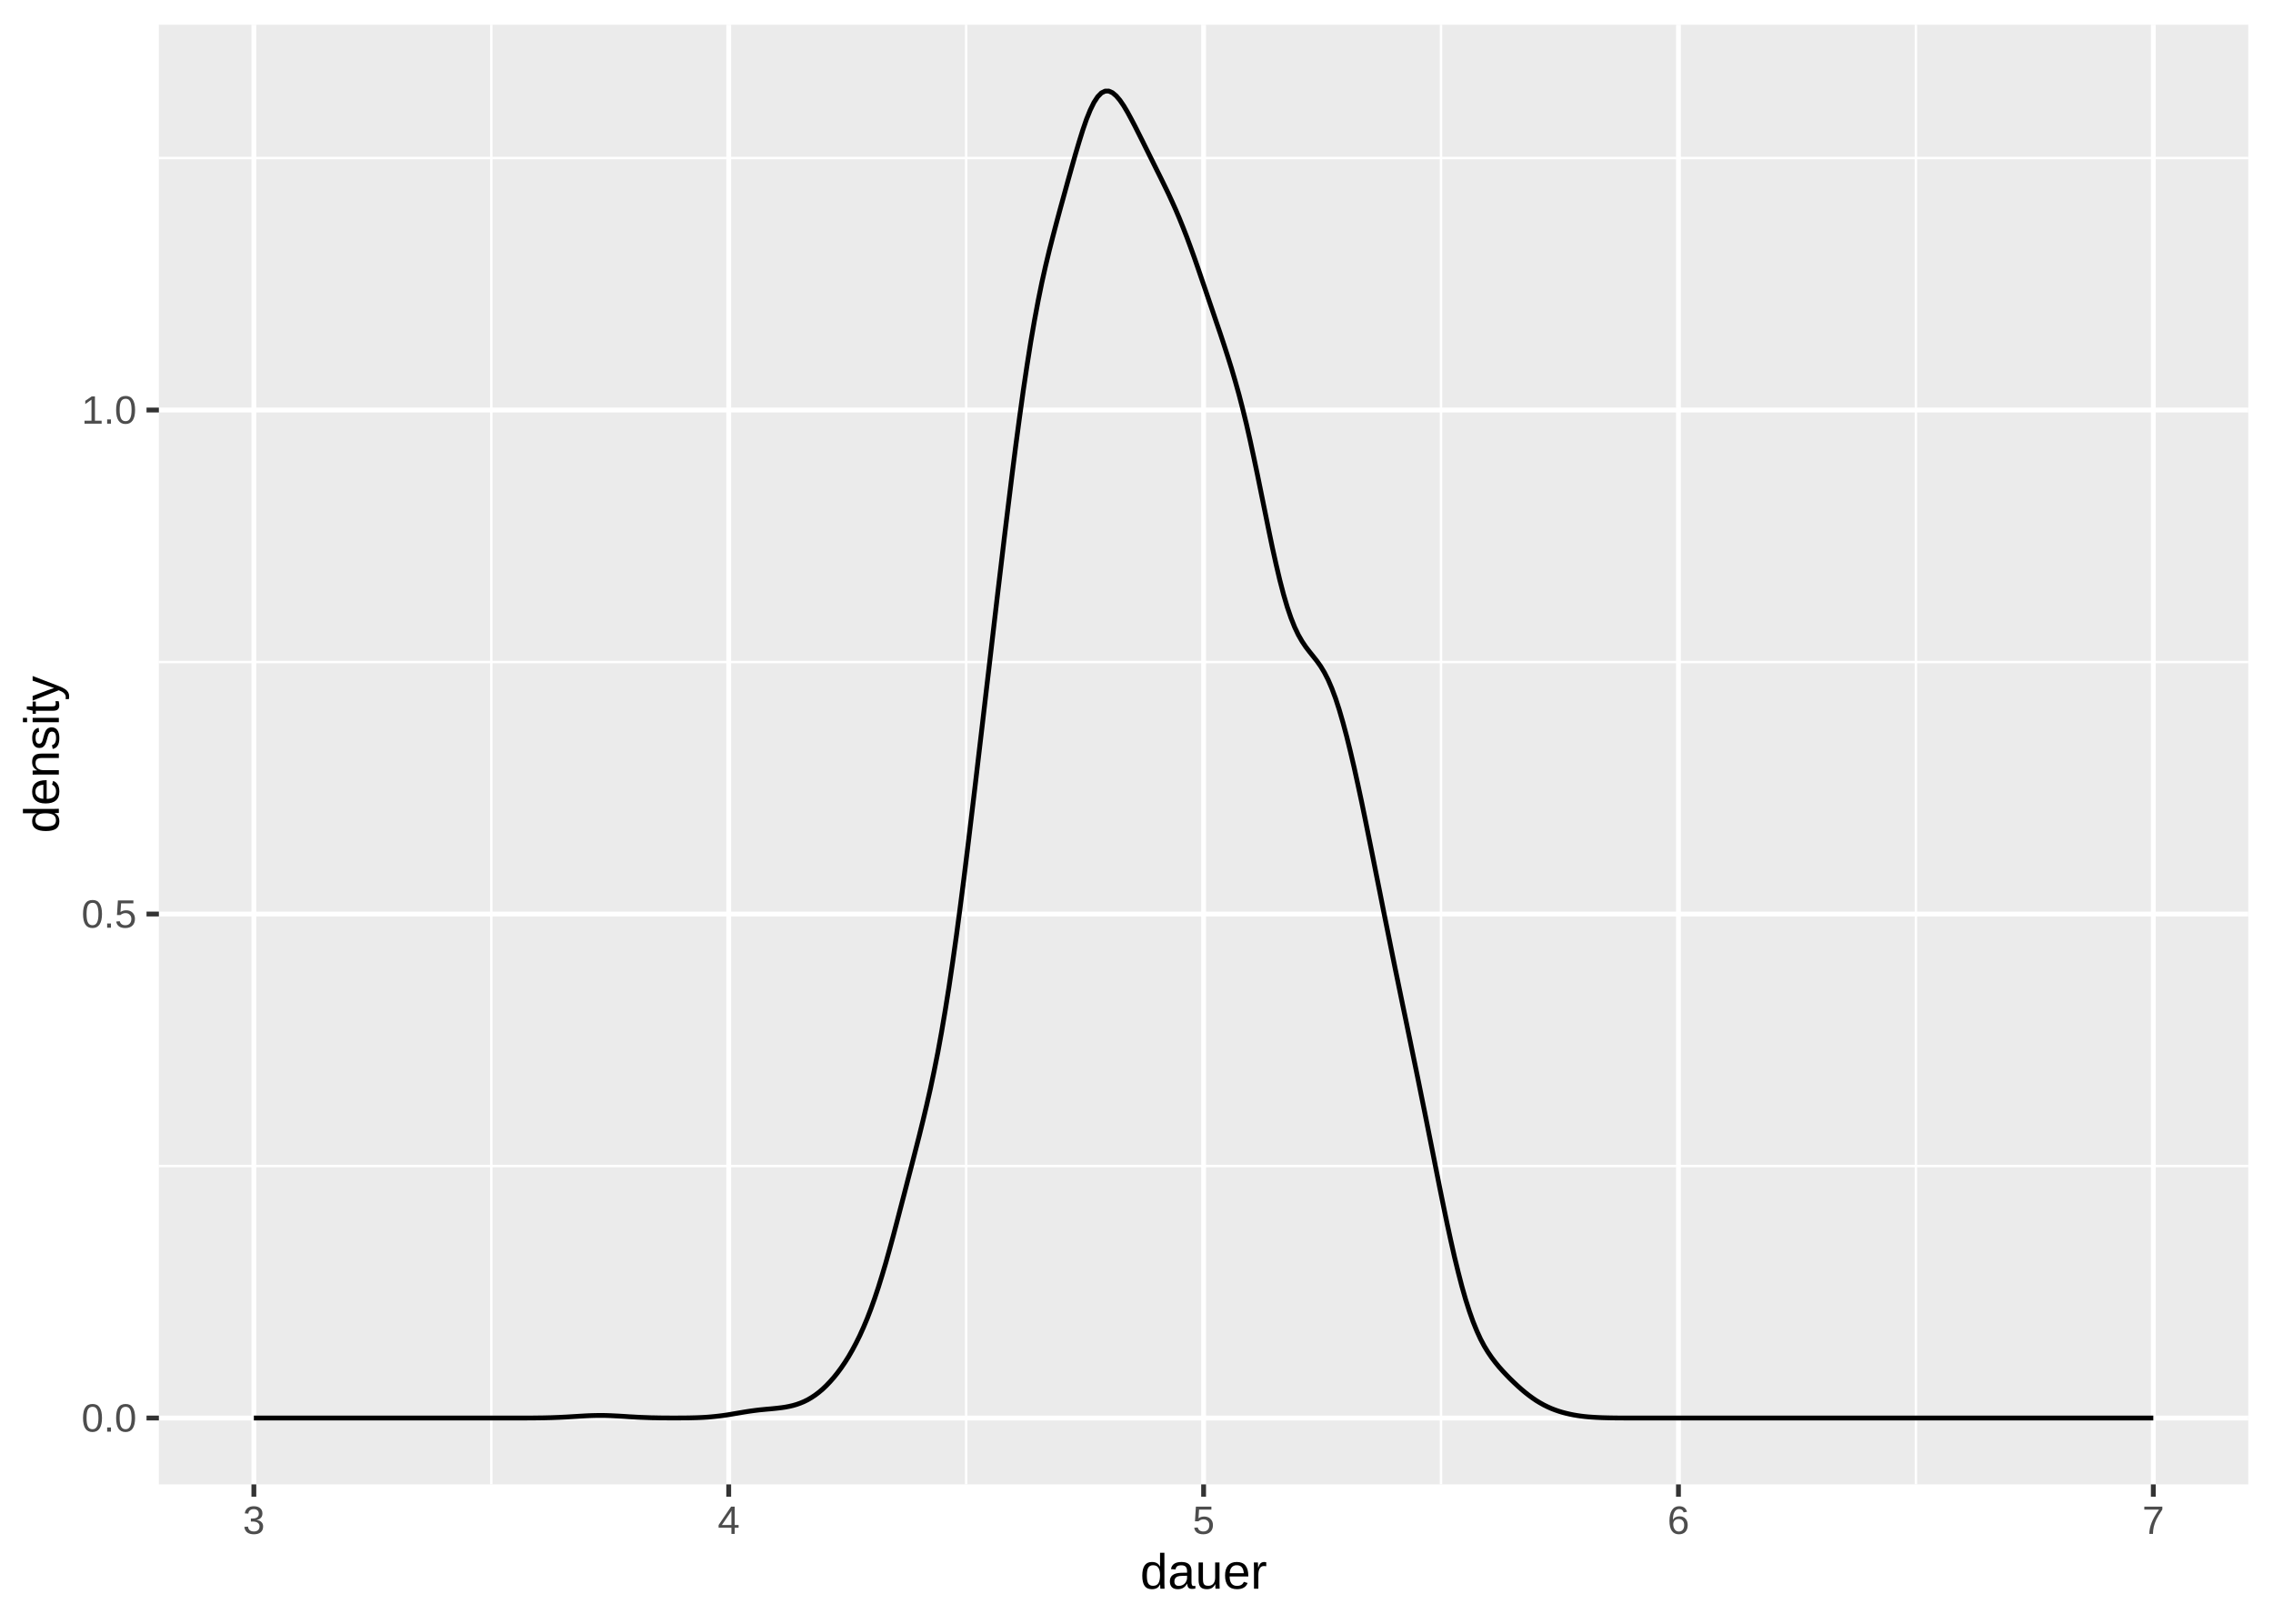
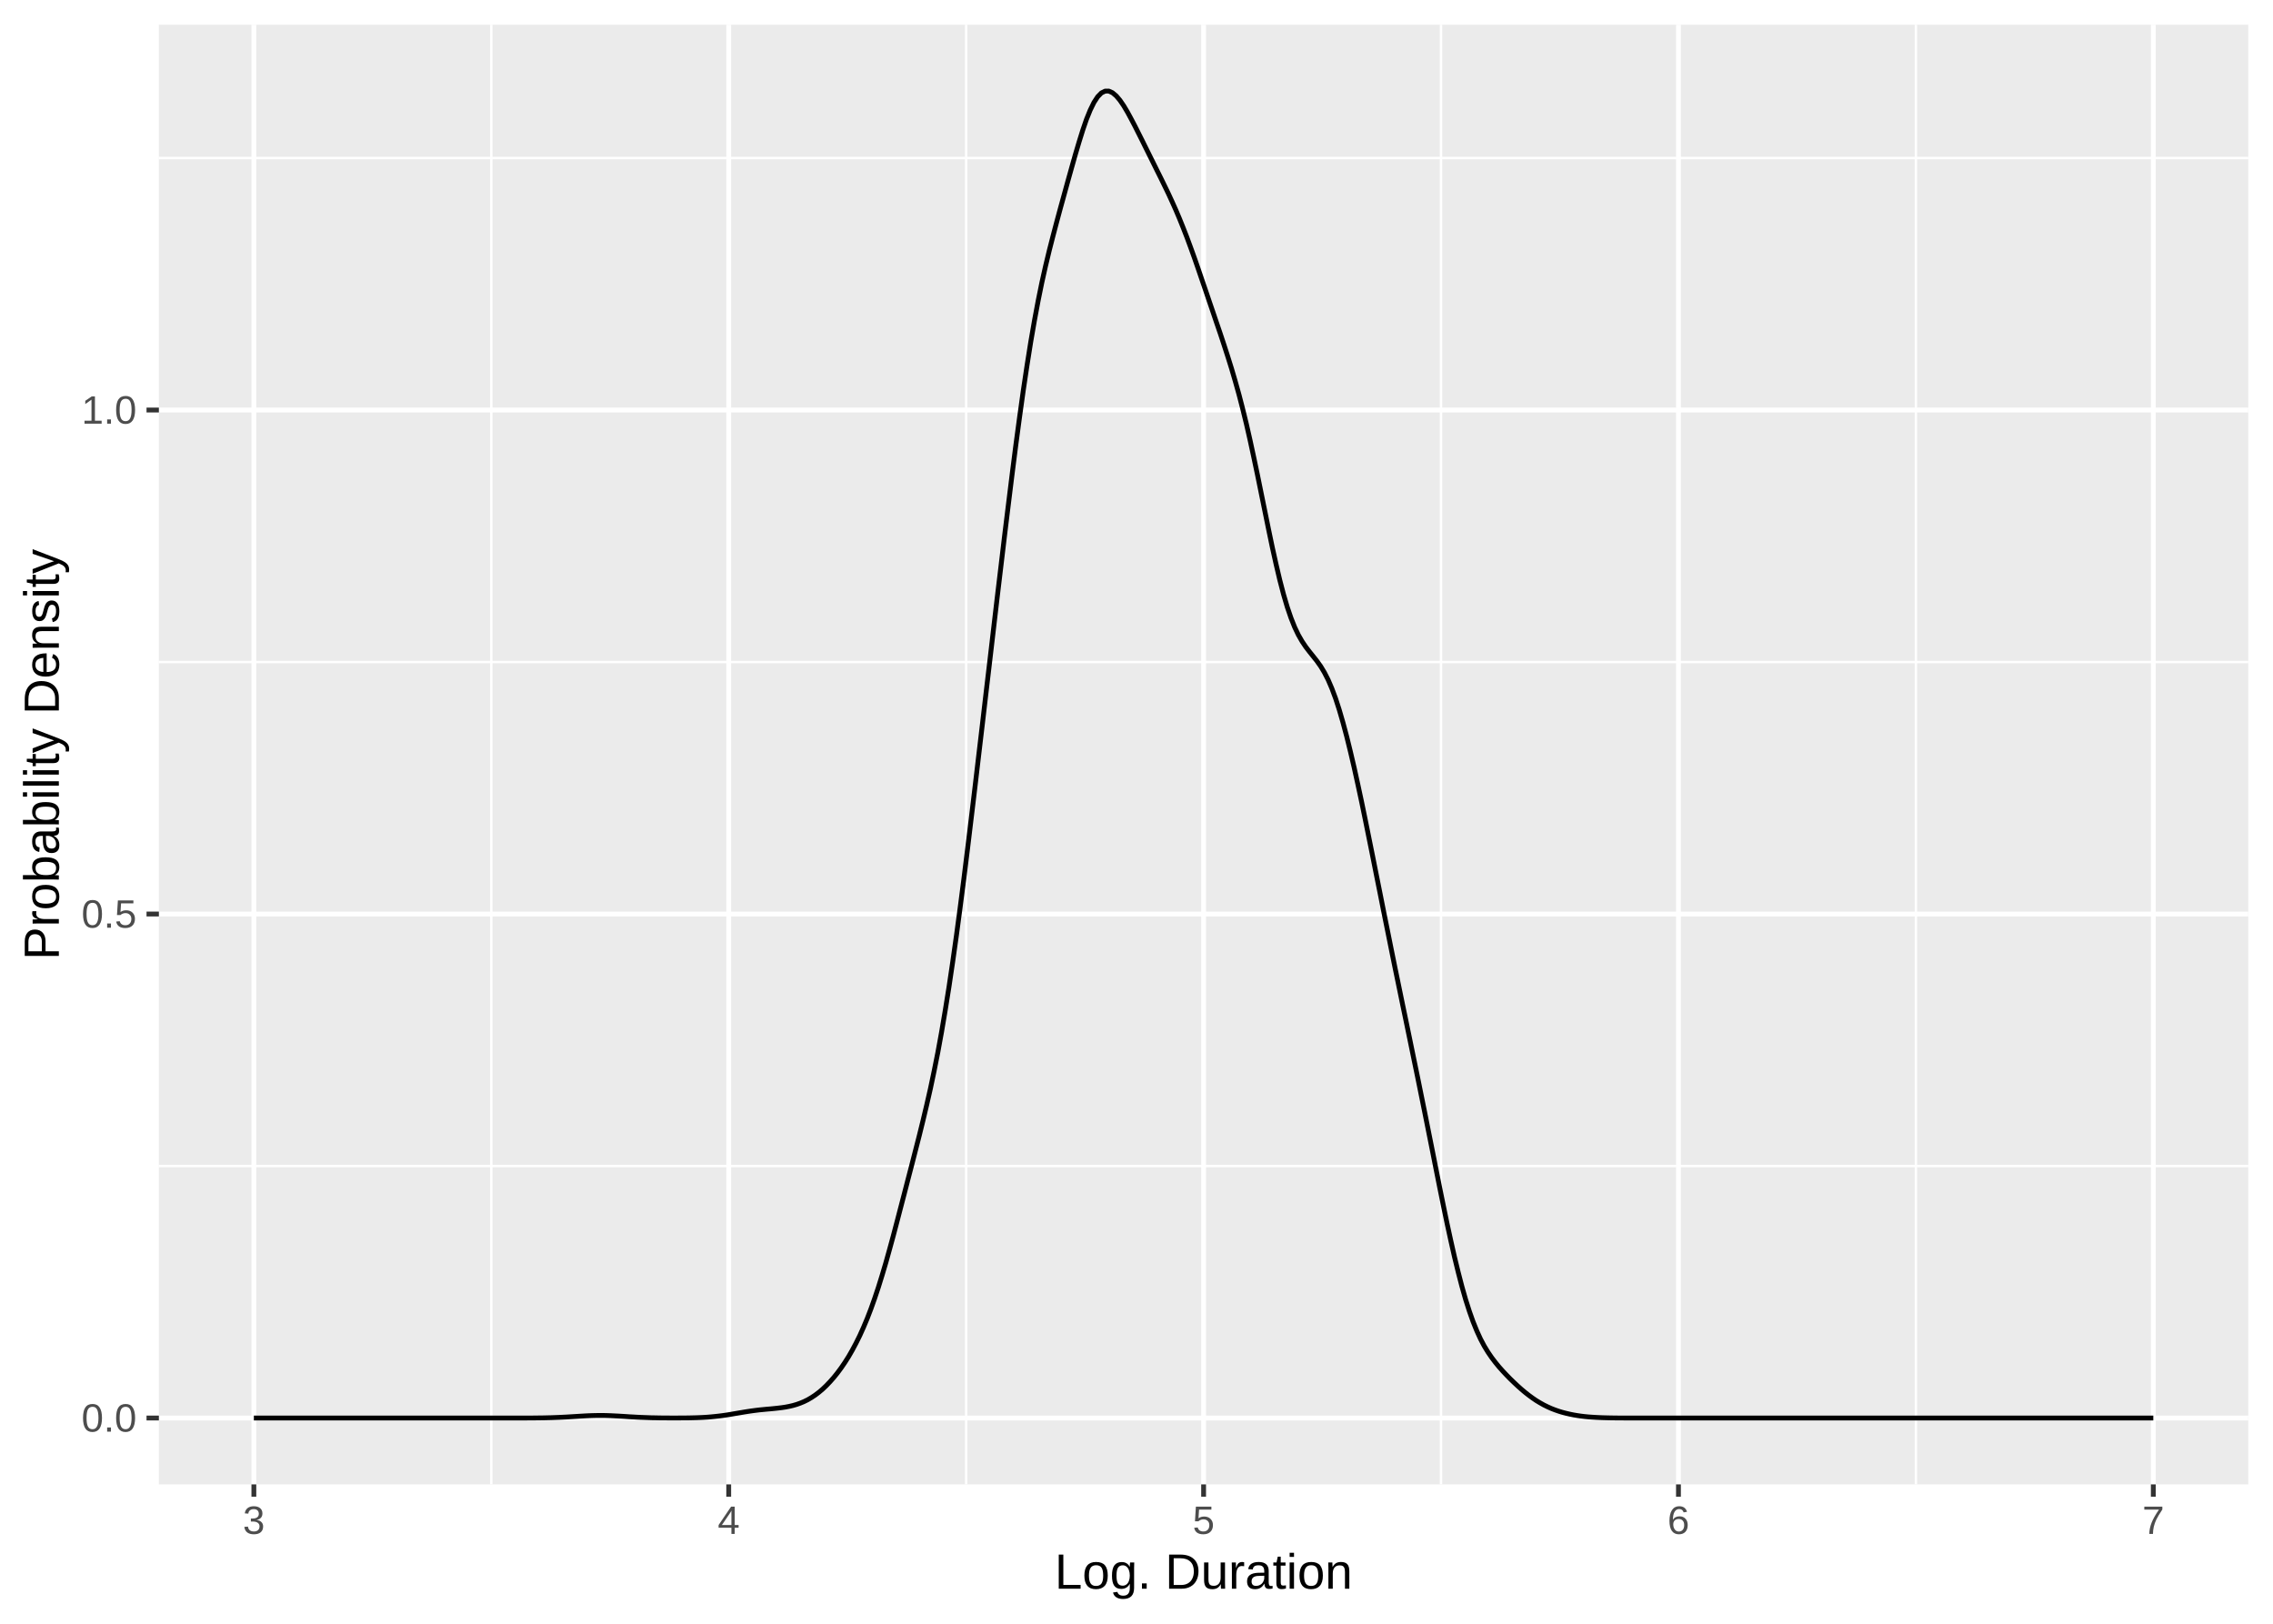
<svg xmlns="http://www.w3.org/2000/svg" width="504.00pt" height="360.00pt" viewBox="0 0 504.00 360.00">
  <g class="svglite">
    <defs>
      <style type="text/css">
    .svglite line, .svglite polyline, .svglite polygon, .svglite path, .svglite rect, .svglite circle {
      fill: none;
      stroke: #000000;
      stroke-linecap: round;
      stroke-linejoin: round;
      stroke-miterlimit: 10.00;
    }
    .svglite text {
      white-space: pre;
    }
    .svglite g.glyphgroup path {
      fill: inherit;
      stroke: none;
    }
  </style>
    </defs>
    <rect width="100%" height="100%" style="stroke: none; fill: #FFFFFF;" />
    <defs>
      <clipPath id="cpMC4wMHw1MDQuMDB8MC4wMHwzNjAuMDA=">
        <rect x="0.00" y="0.00" width="504.00" height="360.00" />
      </clipPath>
    </defs>
    <g clip-path="url(#cpMC4wMHw1MDQuMDB8MC4wMHwzNjAuMDA=)">
      <rect x="0.00" y="0.00" width="504.00" height="360.00" style="stroke-width: 1.07; stroke: #FFFFFF; fill: #FFFFFF;" />
    </g>
    <defs>
      <clipPath id="cpMzUuMjN8NDk4LjUyfDUuNDh8MzI5LjEw">
        <rect x="35.23" y="5.48" width="463.29" height="323.62" />
      </clipPath>
    </defs>
    <g clip-path="url(#cpMzUuMjN8NDk4LjUyfDUuNDh8MzI5LjEw)">
      <rect x="35.23" y="5.48" width="463.29" height="323.62" style="stroke-width: 1.07; stroke: none; fill: #EBEBEB;" />
      <polyline points="35.23,258.52 498.52,258.52 " style="stroke-width: 0.53; stroke: #FFFFFF; stroke-linecap: butt;" />
      <polyline points="35.23,146.78 498.52,146.78 " style="stroke-width: 0.53; stroke: #FFFFFF; stroke-linecap: butt;" />
      <polyline points="35.23,35.04 498.52,35.04 " style="stroke-width: 0.53; stroke: #FFFFFF; stroke-linecap: butt;" />
      <polyline points="108.94,329.10 108.94,5.48 " style="stroke-width: 0.53; stroke: #FFFFFF; stroke-linecap: butt;" />
      <polyline points="214.23,329.10 214.23,5.48 " style="stroke-width: 0.53; stroke: #FFFFFF; stroke-linecap: butt;" />
      <polyline points="319.52,329.10 319.52,5.48 " style="stroke-width: 0.53; stroke: #FFFFFF; stroke-linecap: butt;" />
      <polyline points="424.82,329.10 424.82,5.48 " style="stroke-width: 0.53; stroke: #FFFFFF; stroke-linecap: butt;" />
      <polyline points="35.23,314.39 498.52,314.39 " style="stroke-width: 1.07; stroke: #FFFFFF; stroke-linecap: butt;" />
      <polyline points="35.23,202.65 498.52,202.65 " style="stroke-width: 1.07; stroke: #FFFFFF; stroke-linecap: butt;" />
      <polyline points="35.23,90.91 498.52,90.91 " style="stroke-width: 1.07; stroke: #FFFFFF; stroke-linecap: butt;" />
      <polyline points="56.29,329.10 56.29,5.48 " style="stroke-width: 1.07; stroke: #FFFFFF; stroke-linecap: butt;" />
      <polyline points="161.58,329.10 161.58,5.48 " style="stroke-width: 1.07; stroke: #FFFFFF; stroke-linecap: butt;" />
      <polyline points="266.88,329.10 266.88,5.48 " style="stroke-width: 1.07; stroke: #FFFFFF; stroke-linecap: butt;" />
      <polyline points="372.17,329.10 372.17,5.48 " style="stroke-width: 1.07; stroke: #FFFFFF; stroke-linecap: butt;" />
      <polyline points="477.46,329.10 477.46,5.48 " style="stroke-width: 1.07; stroke: #FFFFFF; stroke-linecap: butt;" />
      <polygon points="56.29,314.39 57.12,314.39 57.94,314.39 58.76,314.39 59.59,314.39 60.41,314.39 61.24,314.39 62.06,314.39 62.89,314.39 63.71,314.39 64.53,314.39 65.36,314.39 66.18,314.39 67.01,314.39 67.83,314.39 68.66,314.39 69.48,314.39 70.30,314.39 71.13,314.39 71.95,314.39 72.78,314.39 73.60,314.39 74.42,314.39 75.25,314.39 76.07,314.39 76.90,314.39 77.72,314.39 78.55,314.39 79.37,314.39 80.19,314.39 81.02,314.39 81.84,314.39 82.67,314.39 83.49,314.39 84.31,314.39 85.14,314.39 85.96,314.39 86.79,314.39 87.61,314.39 88.44,314.39 89.26,314.39 90.08,314.39 90.91,314.39 91.73,314.39 92.56,314.39 93.38,314.39 94.21,314.39 95.03,314.39 95.85,314.39 96.68,314.39 97.50,314.39 98.33,314.39 99.15,314.39 99.97,314.39 100.80,314.39 101.62,314.39 102.45,314.39 103.27,314.39 104.10,314.39 104.92,314.39 105.74,314.39 106.57,314.39 107.39,314.39 108.22,314.39 109.04,314.39 109.87,314.39 110.69,314.39 111.51,314.39 112.34,314.39 113.16,314.39 113.99,314.39 114.81,314.39 115.63,314.39 116.46,314.39 117.28,314.38 118.11,314.38 118.93,314.37 119.76,314.36 120.58,314.35 121.40,314.33 122.23,314.31 123.05,314.28 123.88,314.25 124.70,314.21 125.53,314.17 126.35,314.12 127.17,314.07 128.00,314.02 128.82,313.97 129.65,313.92 130.47,313.88 131.29,313.85 132.12,313.83 132.94,313.82 133.77,313.82 134.59,313.84 135.42,313.87 136.24,313.91 137.06,313.95 137.89,314.00 138.71,314.05 139.54,314.11 140.36,314.15 141.19,314.20 142.01,314.24 142.83,314.27 143.66,314.30 144.48,314.33 145.31,314.34 146.13,314.36 146.95,314.37 147.78,314.37 148.60,314.38 149.43,314.38 150.25,314.38 151.08,314.37 151.90,314.37 152.72,314.36 153.55,314.34 154.37,314.32 155.20,314.29 156.02,314.25 156.85,314.20 157.67,314.13 158.49,314.05 159.32,313.96 160.14,313.86 160.97,313.74 161.79,313.61 162.61,313.47 163.44,313.33 164.26,313.19 165.09,313.05 165.91,312.92 166.74,312.80 167.56,312.69 168.38,312.59 169.21,312.51 170.03,312.43 170.86,312.36 171.68,312.28 172.51,312.19 173.33,312.09 174.15,311.97 174.98,311.81 175.80,311.62 176.63,311.38 177.45,311.09 178.27,310.75 179.10,310.34 179.92,309.86 180.75,309.31 181.57,308.69 182.40,307.99 183.22,307.21 184.04,306.35 184.87,305.41 185.69,304.39 186.52,303.27 187.34,302.07 188.17,300.76 188.99,299.33 189.81,297.79 190.64,296.12 191.46,294.30 192.29,292.33 193.11,290.20 193.93,287.90 194.76,285.42 195.58,282.78 196.41,279.99 197.23,277.05 198.06,274.02 198.88,270.91 199.70,267.76 200.53,264.59 201.35,261.41 202.18,258.23 203.00,255.03 203.83,251.79 204.65,248.47 205.47,245.02 206.30,241.38 207.12,237.49 207.95,233.33 208.77,228.84 209.59,224.01 210.42,218.82 211.24,213.29 212.07,207.42 212.89,201.26 213.72,194.84 214.54,188.20 215.36,181.39 216.19,174.47 217.01,167.49 217.84,160.46 218.66,153.42 219.49,146.37 220.31,139.34 221.13,132.34 221.96,125.38 222.78,118.49 223.61,111.71 224.43,105.07 225.25,98.63 226.08,92.43 226.90,86.54 227.73,80.99 228.55,75.81 229.38,71.03 230.20,66.64 231.02,62.61 231.85,58.91 232.67,55.50 233.50,52.26 234.32,49.15 235.14,46.11 235.97,43.11 236.79,40.12 237.62,37.16 238.44,34.26 239.27,31.46 240.09,28.83 240.91,26.45 241.74,24.40 242.56,22.72 243.39,21.45 244.21,20.61 245.04,20.20 245.86,20.19 246.68,20.56 247.51,21.26 248.33,22.23 249.16,23.44 249.98,24.82 250.80,26.33 251.63,27.91 252.45,29.54 253.28,31.19 254.10,32.85 254.93,34.52 255.75,36.17 256.57,37.83 257.40,39.49 258.22,41.17 259.05,42.88 259.87,44.66 260.70,46.51 261.52,48.44 262.34,50.47 263.17,52.60 263.99,54.82 264.82,57.12 265.64,59.48 266.46,61.88 267.29,64.30 268.11,66.72 268.94,69.15 269.76,71.57 270.59,74.00 271.41,76.48 272.23,79.02 273.06,81.67 273.88,84.46 274.71,87.42 275.53,90.58 276.36,93.97 277.18,97.58 278.00,101.37 278.83,105.31 279.65,109.34 280.48,113.41 281.30,117.44 282.12,121.37 282.95,125.11 283.77,128.59 284.60,131.77 285.42,134.56 286.25,136.99 287.07,139.05 287.89,140.77 288.72,142.21 289.54,143.43 290.37,144.51 291.19,145.53 292.02,146.58 292.84,147.73 293.66,149.09 294.49,150.71 295.31,152.62 296.14,154.84 296.96,157.37 297.78,160.19 298.61,163.29 299.43,166.63 300.26,170.17 301.08,173.90 301.91,177.76 302.73,181.74 303.55,185.80 304.38,189.91 305.20,194.04 306.03,198.18 306.85,202.31 307.68,206.42 308.50,210.50 309.32,214.55 310.15,218.57 310.97,222.56 311.80,226.54 312.62,230.52 313.44,234.51 314.27,238.53 315.09,242.58 315.92,246.67 316.74,250.79 317.57,254.94 318.39,259.08 319.21,263.21 320.04,267.28 320.86,271.24 321.69,275.05 322.51,278.68 323.34,282.08 324.16,285.24 324.98,288.12 325.81,290.72 326.63,293.03 327.46,295.08 328.28,296.87 329.10,298.42 329.93,299.78 330.75,300.98 331.58,302.07 332.40,303.07 333.23,304.00 334.05,304.87 334.87,305.71 335.70,306.51 336.52,307.28 337.35,308.02 338.17,308.71 339.00,309.36 339.82,309.96 340.64,310.52 341.47,311.02 342.29,311.48 343.12,311.89 343.94,312.26 344.76,312.58 345.59,312.87 346.41,313.12 347.24,313.34 348.06,313.53 348.89,313.70 349.71,313.84 350.53,313.96 351.36,314.06 352.18,314.14 353.01,314.20 353.83,314.25 354.66,314.29 355.48,314.32 356.30,314.34 357.13,314.36 357.95,314.37 358.78,314.38 359.60,314.38 360.42,314.39 361.25,314.39 362.07,314.39 362.90,314.39 363.72,314.39 364.55,314.39 365.37,314.39 366.19,314.39 367.02,314.39 367.84,314.39 368.67,314.39 369.49,314.39 370.32,314.39 371.14,314.39 371.96,314.39 372.79,314.39 373.61,314.39 374.44,314.39 375.26,314.39 376.08,314.39 376.91,314.39 377.73,314.39 378.56,314.39 379.38,314.39 380.21,314.39 381.03,314.39 381.85,314.39 382.68,314.39 383.50,314.39 384.33,314.39 385.15,314.39 385.97,314.39 386.80,314.39 387.62,314.39 388.45,314.39 389.27,314.39 390.10,314.39 390.92,314.39 391.74,314.39 392.57,314.39 393.39,314.39 394.22,314.39 395.04,314.39 395.87,314.39 396.69,314.39 397.51,314.39 398.34,314.39 399.16,314.39 399.99,314.39 400.81,314.39 401.63,314.39 402.46,314.39 403.28,314.39 404.11,314.39 404.93,314.39 405.76,314.39 406.58,314.39 407.40,314.39 408.23,314.39 409.05,314.39 409.88,314.39 410.70,314.39 411.53,314.39 412.35,314.39 413.17,314.39 414.00,314.39 414.82,314.39 415.65,314.39 416.47,314.39 417.29,314.39 418.12,314.39 418.94,314.39 419.77,314.39 420.59,314.39 421.42,314.39 422.24,314.39 423.06,314.39 423.89,314.39 424.71,314.39 425.54,314.39 426.36,314.39 427.19,314.39 428.01,314.39 428.83,314.39 429.66,314.39 430.48,314.39 431.31,314.39 432.13,314.39 432.95,314.39 433.78,314.39 434.60,314.39 435.43,314.39 436.25,314.39 437.08,314.39 437.90,314.39 438.72,314.39 439.55,314.39 440.37,314.39 441.20,314.39 442.02,314.39 442.85,314.39 443.67,314.39 444.49,314.39 445.32,314.39 446.14,314.39 446.97,314.39 447.79,314.39 448.61,314.39 449.44,314.39 450.26,314.39 451.09,314.39 451.91,314.39 452.74,314.39 453.56,314.39 454.38,314.39 455.21,314.39 456.03,314.39 456.86,314.39 457.68,314.39 458.51,314.39 459.33,314.39 460.15,314.39 460.98,314.39 461.80,314.39 462.63,314.39 463.45,314.39 464.27,314.39 465.10,314.39 465.92,314.39 466.75,314.39 467.57,314.39 468.40,314.39 469.22,314.39 470.04,314.39 470.87,314.39 471.69,314.39 472.52,314.39 473.34,314.39 474.17,314.39 474.99,314.39 475.81,314.39 476.64,314.39 477.46,314.39 477.46,314.39 476.64,314.39 475.81,314.39 474.99,314.39 474.17,314.39 473.34,314.39 472.52,314.39 471.69,314.39 470.87,314.39 470.04,314.39 469.22,314.39 468.40,314.39 467.57,314.39 466.75,314.39 465.92,314.39 465.10,314.39 464.27,314.39 463.45,314.39 462.63,314.39 461.80,314.39 460.98,314.39 460.15,314.39 459.33,314.39 458.51,314.39 457.68,314.39 456.86,314.39 456.03,314.39 455.21,314.39 454.38,314.39 453.56,314.39 452.74,314.39 451.91,314.39 451.09,314.39 450.26,314.39 449.44,314.39 448.61,314.39 447.79,314.39 446.97,314.39 446.14,314.39 445.32,314.39 444.49,314.39 443.67,314.39 442.85,314.39 442.02,314.39 441.20,314.39 440.37,314.39 439.55,314.39 438.72,314.39 437.90,314.39 437.08,314.39 436.25,314.39 435.43,314.39 434.60,314.39 433.78,314.39 432.95,314.39 432.13,314.39 431.31,314.39 430.48,314.39 429.66,314.39 428.83,314.39 428.01,314.39 427.19,314.39 426.36,314.39 425.54,314.39 424.71,314.39 423.89,314.39 423.06,314.39 422.24,314.39 421.42,314.39 420.59,314.39 419.77,314.39 418.94,314.39 418.12,314.39 417.29,314.39 416.47,314.39 415.65,314.39 414.82,314.39 414.00,314.39 413.17,314.39 412.35,314.39 411.53,314.39 410.70,314.39 409.88,314.39 409.05,314.39 408.23,314.39 407.40,314.39 406.58,314.39 405.76,314.39 404.93,314.39 404.11,314.39 403.28,314.39 402.46,314.39 401.63,314.39 400.81,314.39 399.99,314.39 399.16,314.39 398.34,314.39 397.51,314.39 396.69,314.39 395.87,314.39 395.04,314.39 394.22,314.39 393.39,314.39 392.57,314.39 391.74,314.39 390.92,314.39 390.10,314.39 389.27,314.39 388.45,314.39 387.62,314.39 386.80,314.39 385.97,314.39 385.15,314.39 384.33,314.39 383.50,314.39 382.68,314.39 381.85,314.39 381.03,314.39 380.21,314.39 379.38,314.39 378.56,314.39 377.73,314.39 376.91,314.39 376.08,314.39 375.26,314.39 374.44,314.39 373.61,314.39 372.79,314.39 371.96,314.39 371.14,314.39 370.32,314.39 369.49,314.39 368.67,314.39 367.84,314.39 367.02,314.39 366.19,314.39 365.37,314.39 364.55,314.39 363.72,314.39 362.90,314.39 362.07,314.39 361.25,314.39 360.42,314.39 359.60,314.39 358.78,314.39 357.95,314.39 357.13,314.39 356.30,314.39 355.48,314.39 354.66,314.39 353.83,314.39 353.01,314.39 352.18,314.39 351.36,314.39 350.53,314.39 349.71,314.39 348.89,314.39 348.06,314.39 347.24,314.39 346.41,314.39 345.59,314.39 344.76,314.39 343.94,314.39 343.12,314.39 342.29,314.39 341.47,314.39 340.64,314.39 339.82,314.39 339.00,314.39 338.17,314.39 337.35,314.39 336.52,314.39 335.70,314.39 334.87,314.39 334.05,314.39 333.23,314.39 332.40,314.39 331.58,314.39 330.75,314.39 329.93,314.39 329.10,314.39 328.28,314.39 327.46,314.39 326.63,314.39 325.81,314.39 324.98,314.39 324.16,314.39 323.34,314.39 322.51,314.39 321.69,314.39 320.86,314.39 320.04,314.39 319.21,314.39 318.39,314.39 317.57,314.39 316.74,314.39 315.92,314.39 315.09,314.39 314.27,314.39 313.44,314.39 312.62,314.39 311.80,314.39 310.97,314.39 310.15,314.39 309.32,314.39 308.50,314.39 307.68,314.39 306.85,314.39 306.03,314.39 305.20,314.39 304.38,314.39 303.55,314.39 302.73,314.39 301.91,314.39 301.08,314.39 300.26,314.39 299.43,314.39 298.61,314.39 297.78,314.39 296.96,314.39 296.14,314.39 295.31,314.39 294.49,314.39 293.66,314.39 292.84,314.39 292.02,314.39 291.19,314.39 290.37,314.39 289.54,314.39 288.72,314.39 287.89,314.39 287.07,314.39 286.25,314.39 285.42,314.39 284.60,314.39 283.77,314.39 282.95,314.39 282.12,314.39 281.30,314.39 280.48,314.39 279.65,314.39 278.83,314.39 278.00,314.39 277.18,314.39 276.36,314.39 275.53,314.39 274.71,314.39 273.88,314.39 273.06,314.39 272.23,314.39 271.41,314.39 270.59,314.39 269.76,314.39 268.94,314.39 268.11,314.39 267.29,314.39 266.46,314.39 265.64,314.39 264.82,314.39 263.99,314.39 263.17,314.39 262.34,314.39 261.52,314.39 260.70,314.39 259.87,314.39 259.05,314.39 258.22,314.39 257.40,314.39 256.57,314.39 255.75,314.39 254.93,314.39 254.10,314.39 253.28,314.39 252.45,314.39 251.63,314.39 250.80,314.39 249.98,314.39 249.16,314.39 248.33,314.39 247.51,314.39 246.68,314.39 245.86,314.39 245.04,314.39 244.21,314.39 243.39,314.39 242.56,314.39 241.74,314.39 240.91,314.39 240.09,314.39 239.27,314.39 238.44,314.39 237.62,314.39 236.79,314.39 235.97,314.39 235.14,314.39 234.32,314.39 233.50,314.39 232.67,314.39 231.85,314.39 231.02,314.39 230.20,314.39 229.38,314.39 228.55,314.39 227.73,314.39 226.90,314.39 226.08,314.39 225.25,314.39 224.43,314.39 223.61,314.39 222.78,314.39 221.96,314.39 221.13,314.39 220.31,314.39 219.49,314.39 218.66,314.39 217.84,314.39 217.01,314.39 216.19,314.39 215.36,314.39 214.54,314.39 213.72,314.39 212.89,314.39 212.07,314.39 211.24,314.39 210.42,314.39 209.59,314.39 208.77,314.39 207.95,314.39 207.12,314.39 206.30,314.39 205.47,314.39 204.65,314.39 203.83,314.39 203.00,314.39 202.18,314.39 201.35,314.39 200.53,314.39 199.70,314.39 198.88,314.39 198.06,314.39 197.23,314.39 196.41,314.39 195.58,314.39 194.76,314.39 193.93,314.39 193.11,314.39 192.29,314.39 191.46,314.39 190.64,314.39 189.81,314.39 188.99,314.39 188.17,314.39 187.34,314.39 186.52,314.39 185.69,314.39 184.87,314.39 184.04,314.39 183.22,314.39 182.40,314.39 181.57,314.39 180.75,314.39 179.92,314.39 179.10,314.39 178.27,314.39 177.45,314.39 176.63,314.39 175.80,314.39 174.98,314.39 174.15,314.39 173.33,314.39 172.51,314.39 171.68,314.39 170.86,314.39 170.03,314.39 169.21,314.39 168.38,314.39 167.56,314.39 166.74,314.39 165.91,314.39 165.09,314.39 164.26,314.39 163.44,314.39 162.61,314.39 161.79,314.39 160.97,314.39 160.14,314.39 159.32,314.39 158.49,314.39 157.67,314.39 156.85,314.39 156.02,314.39 155.20,314.39 154.37,314.39 153.55,314.39 152.72,314.39 151.90,314.39 151.08,314.39 150.25,314.39 149.43,314.39 148.60,314.39 147.78,314.39 146.95,314.39 146.13,314.39 145.31,314.39 144.48,314.39 143.66,314.39 142.83,314.39 142.01,314.39 141.19,314.39 140.36,314.39 139.54,314.39 138.71,314.39 137.89,314.39 137.06,314.39 136.24,314.39 135.42,314.39 134.59,314.39 133.77,314.39 132.94,314.39 132.12,314.39 131.29,314.39 130.47,314.39 129.65,314.39 128.82,314.39 128.00,314.39 127.17,314.39 126.35,314.39 125.53,314.39 124.70,314.39 123.88,314.39 123.05,314.39 122.23,314.39 121.40,314.39 120.58,314.39 119.76,314.39 118.93,314.39 118.11,314.39 117.28,314.39 116.46,314.39 115.63,314.39 114.81,314.39 113.99,314.39 113.16,314.39 112.34,314.39 111.51,314.39 110.69,314.39 109.87,314.39 109.04,314.39 108.22,314.39 107.39,314.39 106.57,314.39 105.74,314.39 104.92,314.39 104.10,314.39 103.27,314.39 102.45,314.39 101.62,314.39 100.80,314.39 99.97,314.39 99.15,314.39 98.33,314.39 97.50,314.39 96.68,314.39 95.85,314.39 95.03,314.39 94.21,314.39 93.38,314.39 92.56,314.39 91.73,314.39 90.91,314.39 90.08,314.39 89.26,314.39 88.44,314.39 87.61,314.39 86.79,314.39 85.96,314.39 85.14,314.39 84.31,314.39 83.49,314.39 82.67,314.39 81.84,314.39 81.02,314.39 80.19,314.39 79.37,314.39 78.55,314.39 77.72,314.39 76.90,314.39 76.07,314.39 75.25,314.39 74.42,314.39 73.60,314.39 72.78,314.39 71.95,314.39 71.13,314.39 70.30,314.39 69.48,314.39 68.66,314.39 67.83,314.39 67.01,314.39 66.18,314.39 65.36,314.39 64.53,314.39 63.71,314.39 62.89,314.39 62.06,314.39 61.24,314.39 60.41,314.39 59.59,314.39 58.76,314.39 57.94,314.39 57.12,314.39 56.29,314.39 " style="stroke-width: 0.00; stroke: none; stroke-linecap: butt;" />
      <polyline points="56.29,314.39 57.12,314.39 57.94,314.39 58.76,314.39 59.59,314.39 60.41,314.39 61.24,314.39 62.06,314.39 62.89,314.39 63.71,314.39 64.53,314.39 65.36,314.39 66.18,314.39 67.01,314.39 67.83,314.39 68.66,314.39 69.48,314.39 70.30,314.39 71.13,314.39 71.95,314.39 72.78,314.39 73.60,314.39 74.42,314.39 75.25,314.39 76.07,314.39 76.90,314.39 77.72,314.39 78.55,314.39 79.37,314.39 80.19,314.39 81.02,314.39 81.84,314.39 82.67,314.39 83.49,314.39 84.31,314.39 85.14,314.39 85.96,314.39 86.79,314.39 87.61,314.39 88.44,314.39 89.26,314.39 90.08,314.39 90.91,314.39 91.73,314.39 92.56,314.39 93.38,314.39 94.21,314.39 95.03,314.39 95.85,314.39 96.68,314.39 97.50,314.39 98.33,314.39 99.15,314.39 99.97,314.39 100.80,314.39 101.62,314.39 102.45,314.39 103.27,314.39 104.10,314.39 104.92,314.39 105.74,314.39 106.57,314.39 107.39,314.39 108.22,314.39 109.04,314.39 109.87,314.39 110.69,314.39 111.51,314.39 112.34,314.39 113.16,314.39 113.99,314.39 114.81,314.39 115.63,314.39 116.46,314.39 117.28,314.38 118.11,314.38 118.93,314.37 119.76,314.36 120.58,314.35 121.40,314.33 122.23,314.31 123.05,314.28 123.88,314.25 124.70,314.21 125.53,314.17 126.35,314.12 127.17,314.07 128.00,314.02 128.82,313.97 129.65,313.92 130.47,313.88 131.29,313.85 132.12,313.83 132.94,313.82 133.77,313.82 134.59,313.84 135.42,313.87 136.24,313.91 137.06,313.95 137.89,314.00 138.71,314.05 139.54,314.11 140.36,314.15 141.19,314.20 142.01,314.24 142.83,314.27 143.66,314.30 144.48,314.33 145.31,314.34 146.13,314.36 146.95,314.37 147.78,314.37 148.60,314.38 149.43,314.38 150.25,314.38 151.08,314.37 151.90,314.37 152.72,314.36 153.55,314.34 154.37,314.32 155.20,314.29 156.02,314.25 156.85,314.20 157.67,314.13 158.49,314.05 159.32,313.96 160.14,313.86 160.97,313.74 161.79,313.61 162.61,313.47 163.44,313.33 164.26,313.19 165.09,313.05 165.91,312.92 166.74,312.80 167.56,312.69 168.38,312.59 169.21,312.51 170.03,312.43 170.86,312.36 171.68,312.28 172.51,312.19 173.33,312.09 174.15,311.97 174.98,311.81 175.80,311.62 176.63,311.38 177.45,311.09 178.27,310.75 179.10,310.34 179.92,309.86 180.75,309.31 181.57,308.69 182.40,307.99 183.22,307.21 184.04,306.35 184.87,305.41 185.69,304.39 186.52,303.27 187.34,302.07 188.17,300.76 188.99,299.33 189.81,297.79 190.64,296.12 191.46,294.30 192.29,292.33 193.11,290.20 193.93,287.90 194.76,285.42 195.58,282.78 196.41,279.99 197.23,277.05 198.06,274.02 198.88,270.91 199.70,267.76 200.53,264.59 201.35,261.41 202.18,258.23 203.00,255.03 203.83,251.79 204.65,248.47 205.47,245.02 206.30,241.38 207.12,237.49 207.95,233.33 208.77,228.84 209.59,224.01 210.42,218.82 211.24,213.29 212.07,207.42 212.89,201.26 213.72,194.84 214.54,188.20 215.36,181.39 216.19,174.47 217.01,167.49 217.84,160.46 218.66,153.42 219.49,146.37 220.31,139.34 221.13,132.34 221.96,125.38 222.78,118.49 223.61,111.71 224.43,105.07 225.25,98.63 226.08,92.43 226.90,86.54 227.73,80.99 228.55,75.81 229.38,71.03 230.20,66.64 231.02,62.61 231.85,58.91 232.67,55.50 233.50,52.26 234.32,49.15 235.14,46.11 235.97,43.11 236.79,40.12 237.62,37.16 238.44,34.26 239.27,31.46 240.09,28.83 240.91,26.45 241.74,24.40 242.56,22.72 243.39,21.45 244.21,20.61 245.04,20.20 245.86,20.19 246.68,20.56 247.51,21.26 248.33,22.23 249.16,23.44 249.98,24.82 250.80,26.33 251.63,27.91 252.45,29.54 253.28,31.19 254.10,32.85 254.93,34.52 255.75,36.17 256.57,37.83 257.40,39.49 258.22,41.17 259.05,42.88 259.87,44.66 260.70,46.51 261.52,48.44 262.34,50.47 263.17,52.60 263.99,54.82 264.82,57.12 265.64,59.48 266.46,61.88 267.29,64.30 268.11,66.72 268.94,69.15 269.76,71.57 270.59,74.00 271.41,76.48 272.23,79.02 273.06,81.67 273.88,84.46 274.71,87.42 275.53,90.58 276.36,93.97 277.18,97.58 278.00,101.37 278.83,105.31 279.65,109.34 280.48,113.41 281.30,117.44 282.12,121.37 282.95,125.11 283.77,128.59 284.60,131.77 285.42,134.56 286.25,136.99 287.07,139.05 287.89,140.77 288.72,142.21 289.54,143.43 290.37,144.51 291.19,145.53 292.02,146.58 292.84,147.73 293.66,149.09 294.49,150.71 295.31,152.62 296.14,154.84 296.96,157.37 297.78,160.19 298.61,163.29 299.43,166.63 300.26,170.17 301.08,173.90 301.91,177.76 302.73,181.74 303.55,185.80 304.38,189.91 305.20,194.04 306.03,198.18 306.85,202.31 307.68,206.42 308.50,210.50 309.32,214.55 310.15,218.57 310.97,222.56 311.80,226.54 312.62,230.52 313.44,234.51 314.27,238.53 315.09,242.58 315.92,246.67 316.74,250.79 317.57,254.94 318.39,259.08 319.21,263.21 320.04,267.28 320.86,271.24 321.69,275.05 322.51,278.68 323.34,282.08 324.16,285.24 324.98,288.12 325.81,290.72 326.63,293.03 327.46,295.08 328.28,296.87 329.10,298.42 329.93,299.78 330.75,300.98 331.58,302.07 332.40,303.07 333.23,304.00 334.05,304.87 334.87,305.71 335.70,306.51 336.52,307.28 337.35,308.02 338.17,308.71 339.00,309.36 339.82,309.96 340.64,310.52 341.47,311.02 342.29,311.48 343.12,311.89 343.94,312.26 344.76,312.58 345.59,312.87 346.41,313.12 347.24,313.34 348.06,313.53 348.89,313.70 349.71,313.84 350.53,313.96 351.36,314.06 352.18,314.14 353.01,314.20 353.83,314.25 354.66,314.29 355.48,314.32 356.30,314.34 357.13,314.36 357.95,314.37 358.78,314.38 359.60,314.38 360.42,314.39 361.25,314.39 362.07,314.39 362.90,314.39 363.72,314.39 364.55,314.39 365.37,314.39 366.19,314.39 367.02,314.39 367.84,314.39 368.67,314.39 369.49,314.39 370.32,314.39 371.14,314.39 371.96,314.39 372.79,314.39 373.61,314.39 374.44,314.39 375.26,314.39 376.08,314.39 376.91,314.39 377.73,314.39 378.56,314.39 379.38,314.39 380.21,314.39 381.03,314.39 381.85,314.39 382.68,314.39 383.50,314.39 384.33,314.39 385.15,314.39 385.97,314.39 386.80,314.39 387.62,314.39 388.45,314.39 389.27,314.39 390.10,314.39 390.92,314.39 391.74,314.39 392.57,314.39 393.39,314.39 394.22,314.39 395.04,314.39 395.87,314.39 396.69,314.39 397.51,314.39 398.34,314.39 399.16,314.39 399.99,314.39 400.81,314.39 401.63,314.39 402.46,314.39 403.28,314.39 404.11,314.39 404.93,314.39 405.76,314.39 406.58,314.39 407.40,314.39 408.23,314.39 409.05,314.39 409.88,314.39 410.70,314.39 411.53,314.39 412.35,314.39 413.17,314.39 414.00,314.39 414.82,314.39 415.65,314.39 416.47,314.39 417.29,314.39 418.12,314.39 418.94,314.39 419.77,314.39 420.59,314.39 421.42,314.39 422.24,314.39 423.06,314.39 423.89,314.39 424.71,314.39 425.54,314.39 426.36,314.39 427.19,314.39 428.01,314.39 428.83,314.39 429.66,314.39 430.48,314.39 431.31,314.39 432.13,314.39 432.95,314.39 433.78,314.39 434.60,314.39 435.43,314.39 436.25,314.39 437.08,314.39 437.90,314.39 438.72,314.39 439.55,314.39 440.37,314.39 441.20,314.39 442.02,314.39 442.85,314.39 443.67,314.39 444.49,314.39 445.32,314.39 446.14,314.39 446.97,314.39 447.79,314.39 448.61,314.39 449.44,314.39 450.26,314.39 451.09,314.39 451.91,314.39 452.74,314.39 453.56,314.39 454.38,314.39 455.21,314.39 456.03,314.39 456.86,314.39 457.68,314.39 458.51,314.39 459.33,314.39 460.15,314.39 460.98,314.39 461.80,314.39 462.63,314.39 463.45,314.39 464.27,314.39 465.10,314.39 465.92,314.39 466.75,314.39 467.57,314.39 468.40,314.39 469.22,314.39 470.04,314.39 470.87,314.39 471.69,314.39 472.52,314.39 473.34,314.39 474.17,314.39 474.99,314.39 475.81,314.39 476.64,314.39 477.46,314.39 " style="stroke-width: 1.07; stroke-linecap: butt;" />
    </g>
    <g clip-path="url(#cpMC4wMHw1MDQuMDB8MC4wMHwzNjAuMDA=)">
      <text x="30.30" y="317.42" text-anchor="end" style="font-size: 8.80px;fill: #4D4D4D; font-family: &quot;Arimo&quot;;" textLength="12.22px" lengthAdjust="spacingAndGlyphs">0.0</text>
      <text x="30.30" y="205.68" text-anchor="end" style="font-size: 8.80px;fill: #4D4D4D; font-family: &quot;Arimo&quot;;" textLength="12.22px" lengthAdjust="spacingAndGlyphs">0.5</text>
      <text x="30.30" y="93.93" text-anchor="end" style="font-size: 8.80px;fill: #4D4D4D; font-family: &quot;Arimo&quot;;" textLength="12.22px" lengthAdjust="spacingAndGlyphs">1.0</text>
      <polyline points="32.49,314.39 35.23,314.39 " style="stroke-width: 1.07; stroke: #333333; stroke-linecap: butt;" />
      <polyline points="32.49,202.65 35.23,202.65 " style="stroke-width: 1.07; stroke: #333333; stroke-linecap: butt;" />
      <polyline points="32.49,90.91 35.23,90.91 " style="stroke-width: 1.07; stroke: #333333; stroke-linecap: butt;" />
      <polyline points="56.29,331.84 56.29,329.10 " style="stroke-width: 1.07; stroke: #333333; stroke-linecap: butt;" />
      <polyline points="161.58,331.84 161.58,329.10 " style="stroke-width: 1.07; stroke: #333333; stroke-linecap: butt;" />
      <polyline points="266.88,331.84 266.88,329.10 " style="stroke-width: 1.07; stroke: #333333; stroke-linecap: butt;" />
      <polyline points="372.17,331.84 372.17,329.10 " style="stroke-width: 1.07; stroke: #333333; stroke-linecap: butt;" />
      <polyline points="477.46,331.84 477.46,329.10 " style="stroke-width: 1.07; stroke: #333333; stroke-linecap: butt;" />
      <text x="56.29" y="340.09" text-anchor="middle" style="font-size: 8.80px;fill: #4D4D4D; font-family: &quot;Arimo&quot;;" textLength="4.89px" lengthAdjust="spacingAndGlyphs">3</text>
      <text x="161.58" y="340.09" text-anchor="middle" style="font-size: 8.80px;fill: #4D4D4D; font-family: &quot;Arimo&quot;;" textLength="4.89px" lengthAdjust="spacingAndGlyphs">4</text>
      <text x="266.88" y="340.09" text-anchor="middle" style="font-size: 8.80px;fill: #4D4D4D; font-family: &quot;Arimo&quot;;" textLength="4.89px" lengthAdjust="spacingAndGlyphs">5</text>
      <text x="372.17" y="340.09" text-anchor="middle" style="font-size: 8.80px;fill: #4D4D4D; font-family: &quot;Arimo&quot;;" textLength="4.89px" lengthAdjust="spacingAndGlyphs">6</text>
      <text x="477.46" y="340.09" text-anchor="middle" style="font-size: 8.80px;fill: #4D4D4D; font-family: &quot;Arimo&quot;;" textLength="4.89px" lengthAdjust="spacingAndGlyphs">7</text>
-       <text x="266.88" y="352.23" text-anchor="middle" style="font-size: 11.00px; font-family: &quot;Arimo&quot;;" textLength="28.16px" lengthAdjust="spacingAndGlyphs">dauer</text>
-       <text transform="translate(13.05,167.29) rotate(-90)" text-anchor="middle" style="font-size: 11.00px; font-family: &quot;Arimo&quot;;" textLength="34.88px" lengthAdjust="spacingAndGlyphs">density</text>
+       <text x="266.88" y="352.23" text-anchor="middle" style="font-size: 11.00px; font-family: &quot;Arimo&quot;;" textLength="66.09px" lengthAdjust="spacingAndGlyphs">Log. Duration</text>
+       <text transform="translate(13.05,167.29) rotate(-90)" text-anchor="middle" style="font-size: 11.00px; font-family: &quot;Arimo&quot;;" textLength="91.12px" lengthAdjust="spacingAndGlyphs">Probability Density</text>
    </g>
  </g>
</svg>
